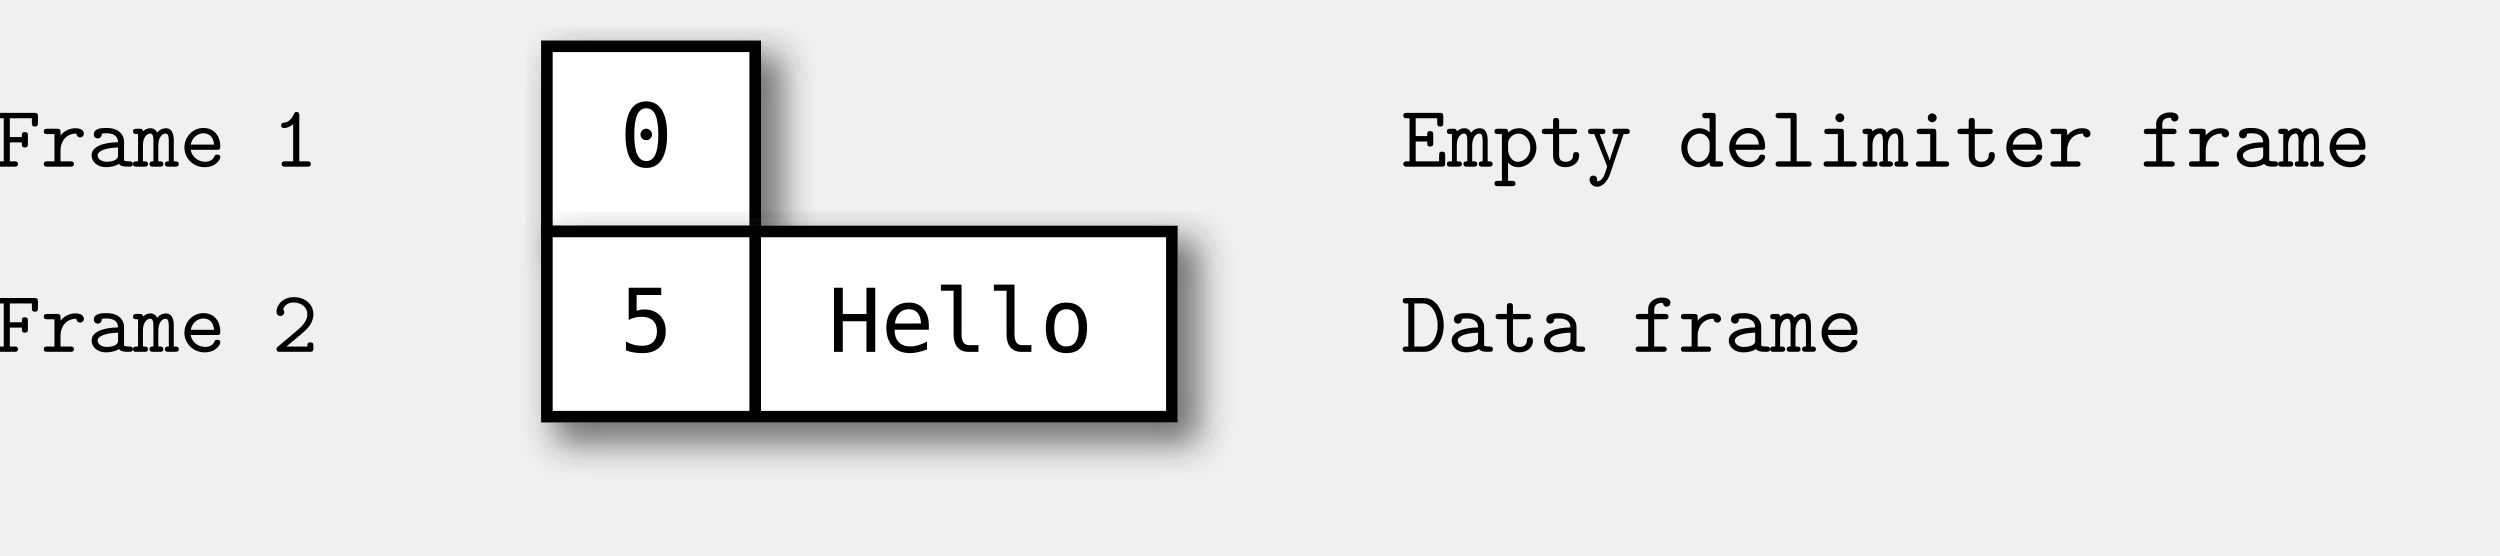
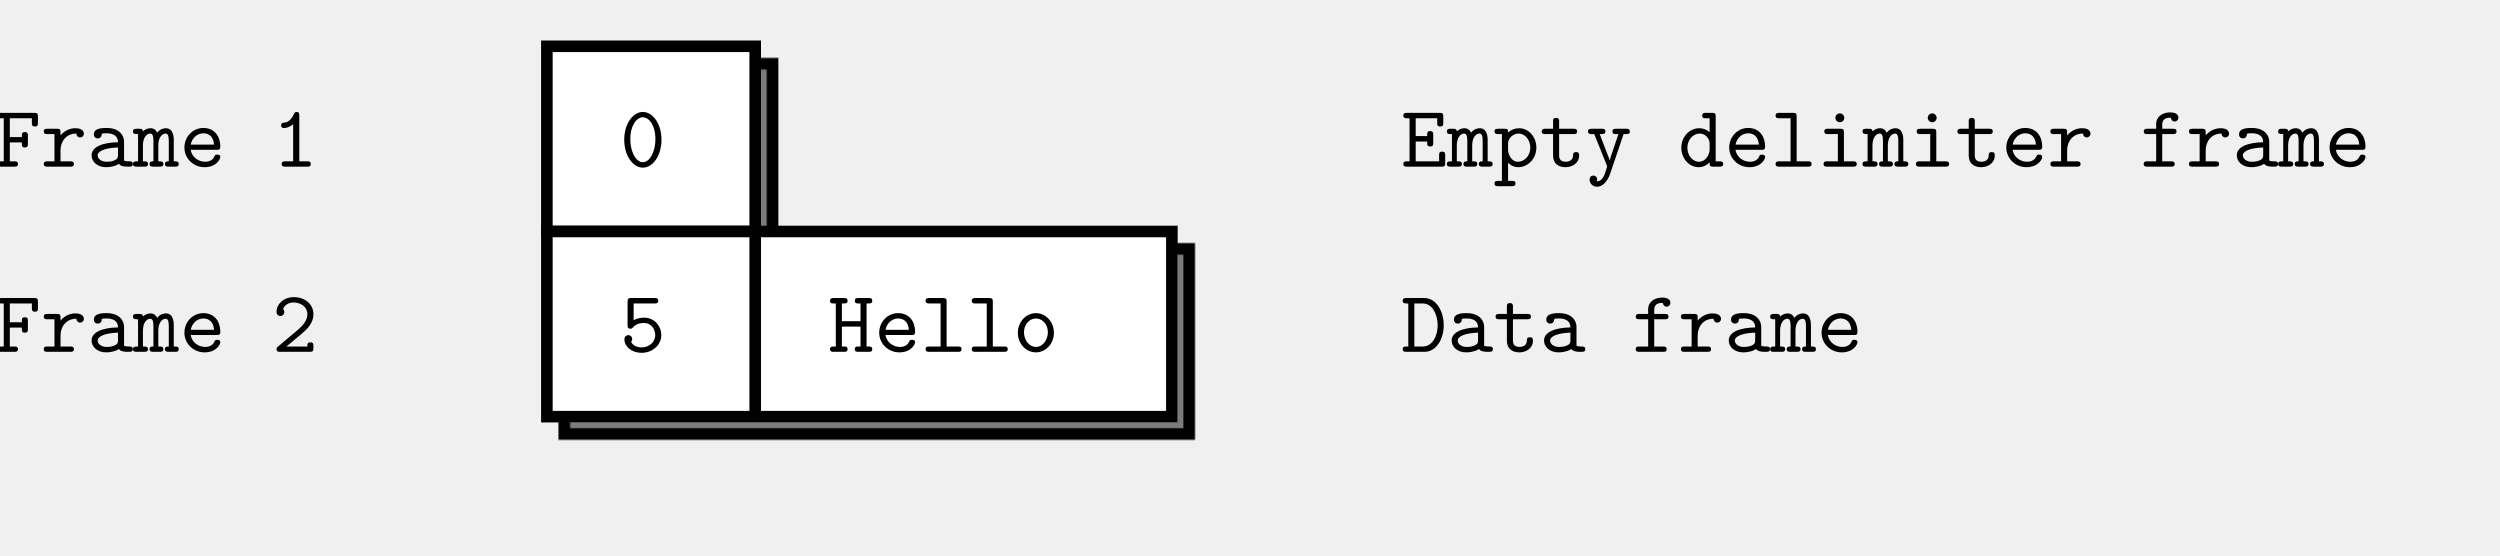
<svg xmlns="http://www.w3.org/2000/svg" width="432px" height="96px" version="1.1">
  <defs>
    <filter id="dsFilter" width="150%" height="150%">
      <feOffset result="offOut" in="SourceGraphic" dx="3" dy="3" />
      <feColorMatrix result="matrixOut" in="offOut" type="matrix" values="0.2 0 0 0 0 0 0.2 0 0 0 0 0 0.2 0 0 0 0 0 1 0" />
-       <feGaussianBlur result="blurOut" in="matrixOut" stdDeviation="3" />
-       <feBlend in="SourceGraphic" in2="blurOut" mode="normal" />
+       <feBlend in="SourceGraphic" in2="matrixOut" mode="normal" />
    </filter>
    <marker id="iPointer" viewBox="0 0 10 10" refX="5" refY="5" markerUnits="strokeWidth" markerWidth="8" markerHeight="7" orient="auto">
      <path d="M 10 0 L 10 10 L 0 5 z" />
    </marker>
    <marker id="Pointer" viewBox="0 0 10 10" refX="5" refY="5" markerUnits="strokeWidth" markerWidth="8" markerHeight="7" orient="auto">
      <path d="M 0 0 L 10 5 L 0 10 z" />
    </marker>
  </defs>
  <g id="boxes" stroke="black" stroke-width="2" fill="none">
    <g id="group0">
      <path id="path0" filter="url(#dsFilter)" fill="#fff" d="M 94.5 8 L 130.5 8 L 130.5 40 L 94.5 40 Z" />
-       <text x="107.1" y="28.8" id="text0" fill="#000" stroke="none" style="font-family:Consolas,Monaco,Anonymous Pro,Anonymous,Bitstream Sans Mono,monospace;font-size:15.2px">0</text>
+       <text x="107.1" y="28.8" id="text0" fill="#000" stroke="none" style="font-family:LMMono10,monospace;font-size:15.2px">0</text>
    </g>
    <g id="group2">
      <path id="path2" filter="url(#dsFilter)" fill="#fff" d="M 94.5 40 L 130.5 40 L 202.5 40 L 202.5 72 L 94.5 72 Z" />
-       <text x="107.1" y="60.8" id="text2" fill="#000" stroke="none" style="font-family:Consolas,Monaco,Anonymous Pro,Anonymous,Bitstream Sans Mono,monospace;font-size:15.2px">5</text>
-       <text x="143.1" y="60.8" id="text2" fill="#000" stroke="none" style="font-family:Consolas,Monaco,Anonymous Pro,Anonymous,Bitstream Sans Mono,monospace;font-size:15.2px">Hello </text>
+       <text x="107.1" y="60.8" id="text2" fill="#000" stroke="none" style="font-family:LMMono10,monospace;font-size:15.2px">5</text>
+       <text x="143.1" y="60.8" id="text2" fill="#000" stroke="none" style="font-family:LMMono10,monospace;font-size:15.2px">Hello </text>
    </g>
  </g>
  <g id="lines" stroke="black" stroke-width="2" fill="none">
    <g id="group94">
      <path id="path94" d="M 130.5 40 L 130.5 72 " />
    </g>
  </g>
  <g id="text" fill="black" style="font-family:LMMono10,monospace;font-size:15.2px">
    <text x="-0.9" y="28.8" id="text0" fill="#000">Frame 1 </text>
    <text x="242.1" y="28.8" id="text2" fill="#000">Empty delimiter frame</text>
    <text x="-0.9" y="60.8" id="text3" fill="#000">Frame 2 </text>
    <text x="242.1" y="60.8" id="text6" fill="#000">Data frame</text>
  </g>
</svg>
